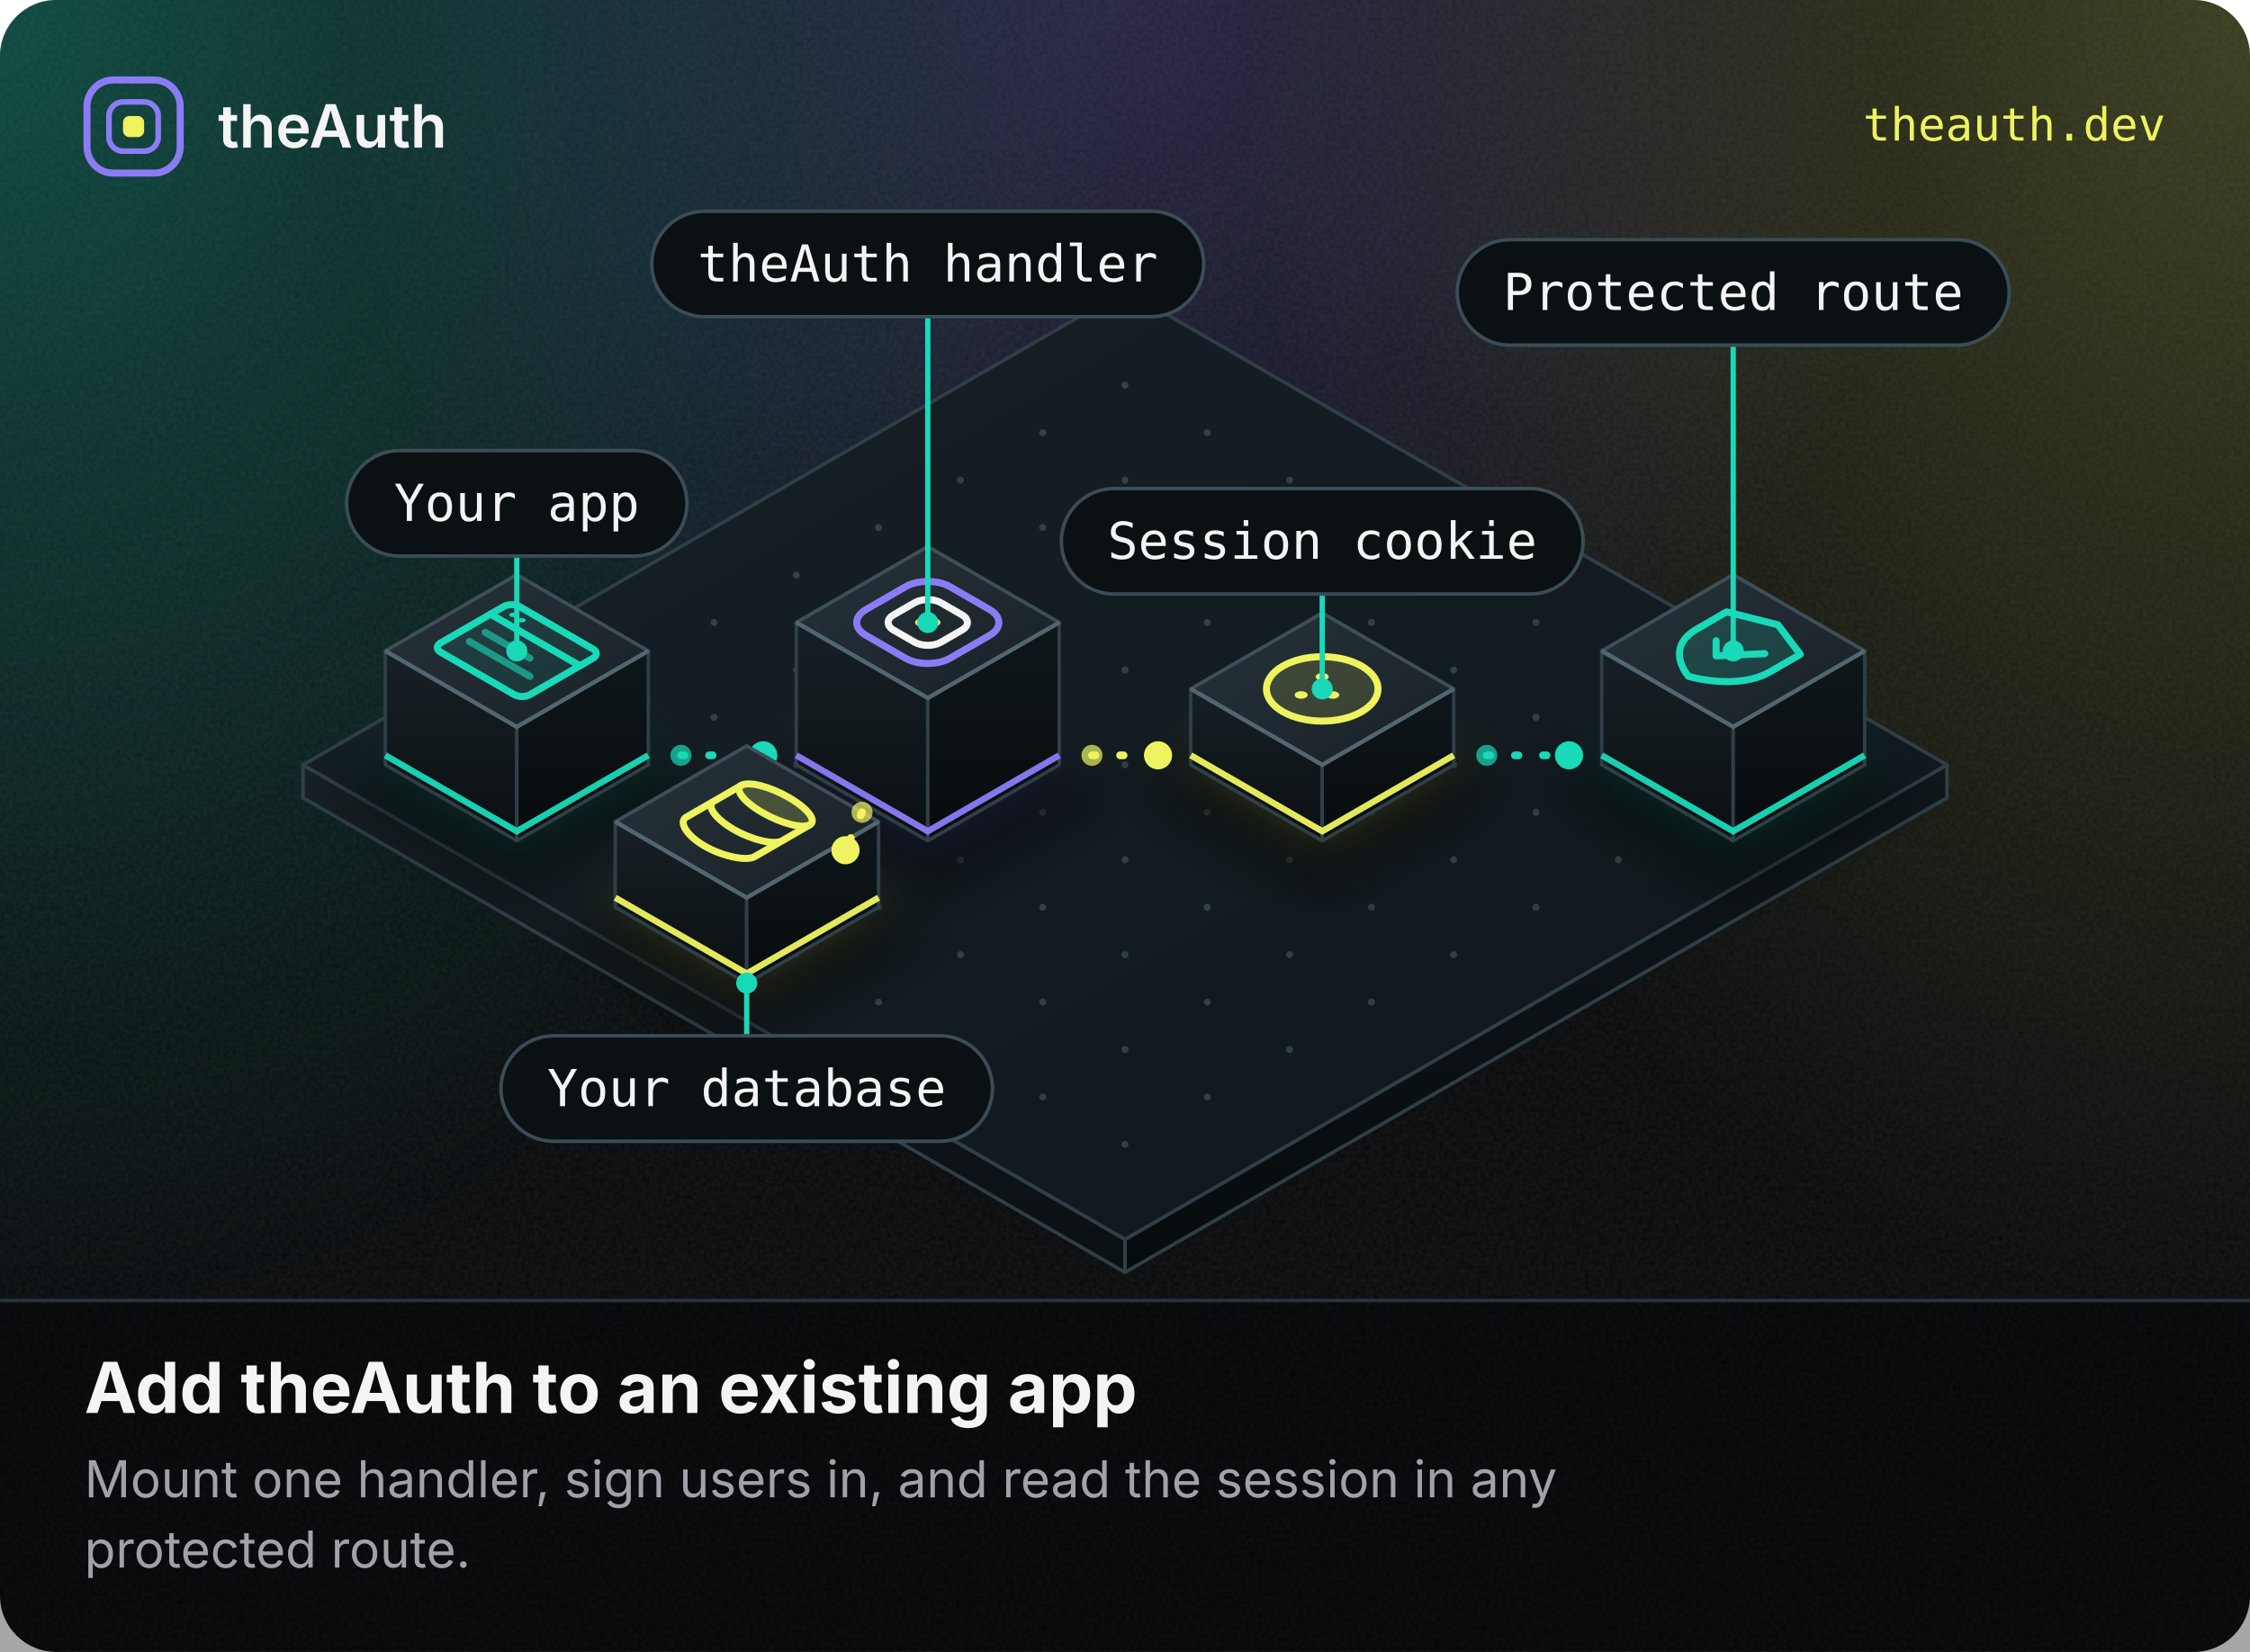
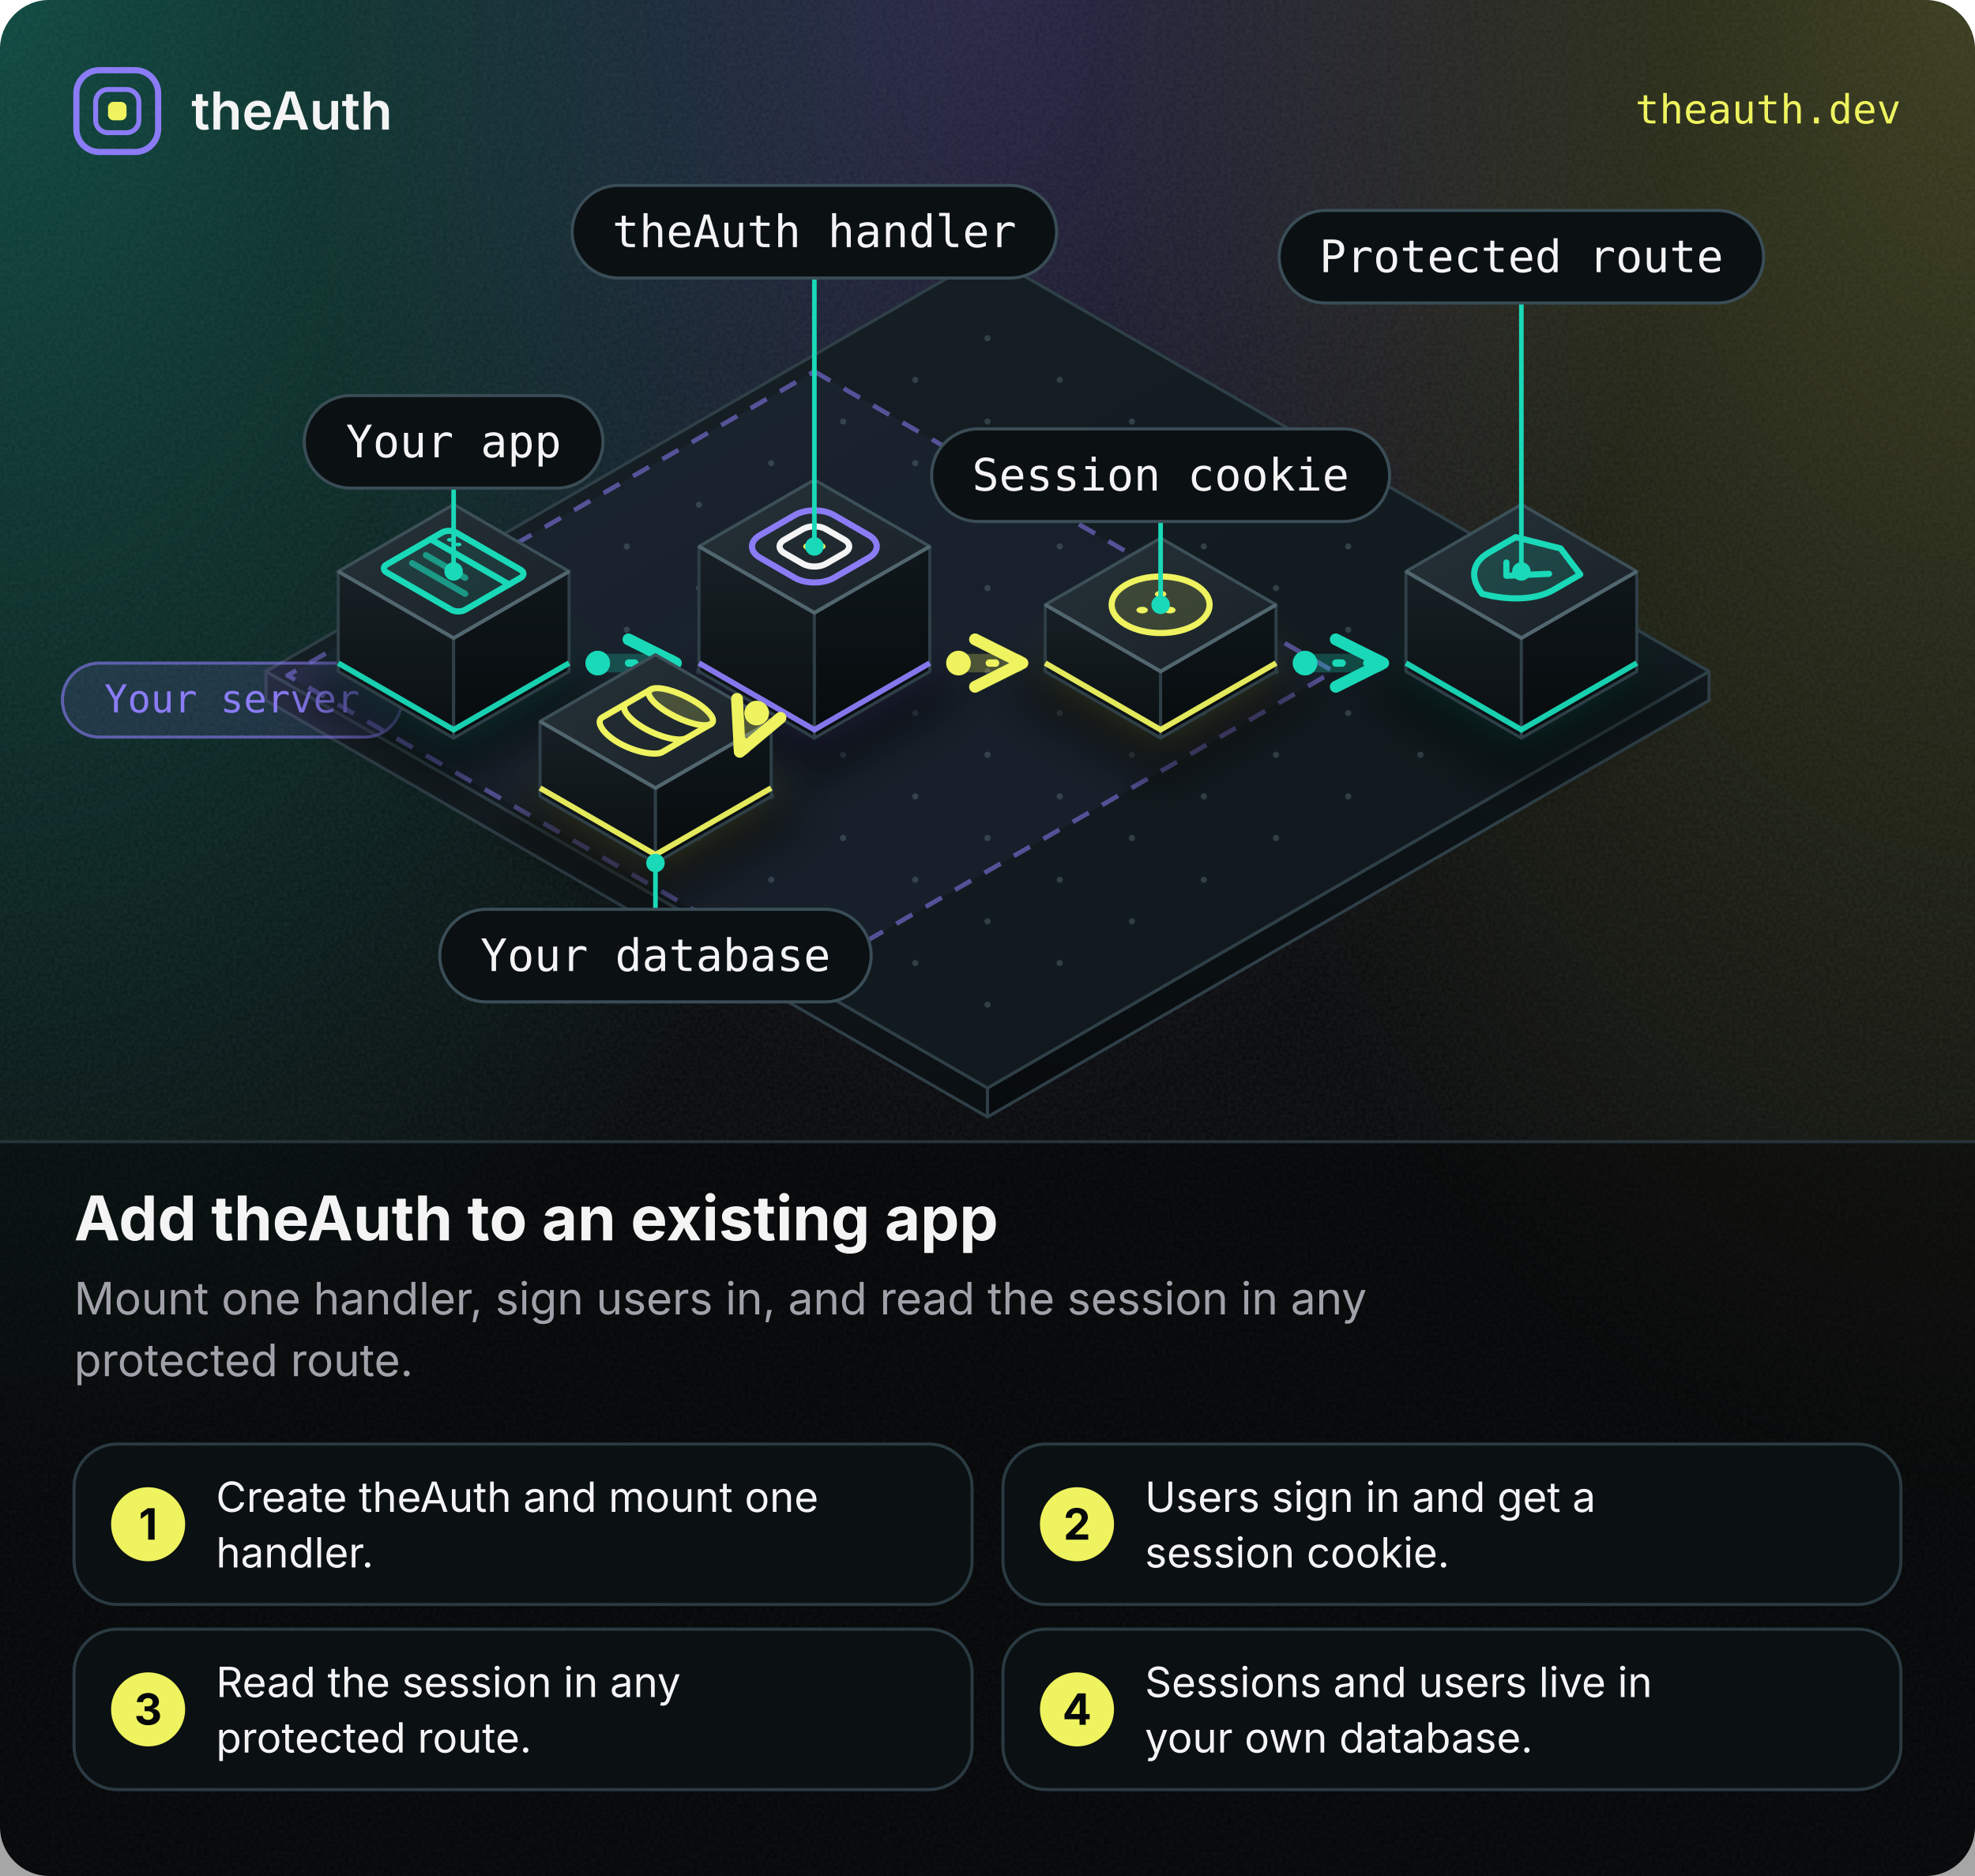
- <svg xmlns="http://www.w3.org/2000/svg" viewBox="0 0 640 470" preserveAspectRatio="xMidYMid meet" role="img" aria-labelledby="t d" font-family="Inter,ui-sans-serif,system-ui,-apple-system,Segoe UI,Roboto,sans-serif">
+ <svg xmlns="http://www.w3.org/2000/svg" viewBox="0 0 640 608" preserveAspectRatio="xMidYMid meet" role="img" aria-labelledby="t d" font-family="Inter,ui-sans-serif,system-ui,-apple-system,Segoe UI,Roboto,sans-serif">
  <defs>
-     <radialGradient id="g1" cx="0" cy="0" r="1" gradientUnits="userSpaceOnUse" gradientTransform="translate(0 0) scale(320 376)">
+     <radialGradient id="g1" cx="0" cy="0" r="1" gradientUnits="userSpaceOnUse" gradientTransform="translate(0 0) scale(320 486.4)">
      <stop stop-color="#19d9b8" stop-opacity=".30" />
      <stop offset="1" stop-color="#19d9b8" stop-opacity="0" />
    </radialGradient>
-     <radialGradient id="g2" cx="0" cy="0" r="1" gradientUnits="userSpaceOnUse" gradientTransform="translate(320 0) scale(224 282)">
+     <radialGradient id="g2" cx="0" cy="0" r="1" gradientUnits="userSpaceOnUse" gradientTransform="translate(320 0) scale(224 364.8)">
      <stop stop-color="#8b7cf6" stop-opacity=".24" />
      <stop offset="1" stop-color="#8b7cf6" stop-opacity="0" />
    </radialGradient>
-     <radialGradient id="g3" cx="0" cy="0" r="1" gradientUnits="userSpaceOnUse" gradientTransform="translate(640 0) scale(288 376)">
+     <radialGradient id="g3" cx="0" cy="0" r="1" gradientUnits="userSpaceOnUse" gradientTransform="translate(640 0) scale(288 486.4)">
      <stop stop-color="#eef35f" stop-opacity=".22" />
      <stop offset="1" stop-color="#eef35f" stop-opacity="0" />
    </radialGradient>
    <linearGradient id="tf" x1="0" y1="0" x2="1" y2="1">
      <stop stop-color="#27333a" />
      <stop offset="1" stop-color="#182025" />
    </linearGradient>
    <linearGradient id="lf" x1="0" y1="0" x2="0" y2="1">
      <stop stop-color="#172025" />
      <stop offset="1" stop-color="#0a0f12" />
    </linearGradient>
    <linearGradient id="rf" x1="0" y1="0" x2="0" y2="1">
      <stop stop-color="#0f171b" />
      <stop offset="1" stop-color="#070b0d" />
    </linearGradient>
    <linearGradient id="pf" x1="0" y1="0" x2="1" y2="1">
      <stop stop-color="#162026" />
      <stop offset="1" stop-color="#0f171b" />
    </linearGradient>
+     <marker id="mt" viewBox="0 0 10 10" refX="8" refY="5" markerWidth="8" markerHeight="8" orient="auto-start-reverse">
+       <path d="M1 1L9 5L1 9" fill="none" stroke="#19d9b8" stroke-width="2" stroke-linecap="round" stroke-linejoin="round" />
+     </marker>
+     <marker id="ml" viewBox="0 0 10 10" refX="8" refY="5" markerWidth="8" markerHeight="8" orient="auto-start-reverse">
+       <path d="M1 1L9 5L1 9" fill="none" stroke="#eef35f" stroke-width="2" stroke-linecap="round" stroke-linejoin="round" />
+     </marker>
+     <marker id="mp" viewBox="0 0 10 10" refX="8" refY="5" markerWidth="8" markerHeight="8" orient="auto-start-reverse">
+       <path d="M1 1L9 5L1 9" fill="none" stroke="#8b7cf6" stroke-width="2" stroke-linecap="round" stroke-linejoin="round" />
+     </marker>
+     <marker id="mr" viewBox="0 0 10 10" refX="8" refY="5" markerWidth="8" markerHeight="8" orient="auto-start-reverse">
+       <path d="M1 1L9 5L1 9" fill="none" stroke="#f87171" stroke-width="2" stroke-linecap="round" stroke-linejoin="round" />
+     </marker>
+     <style>.flow{animation:flow 1.8s linear infinite}@keyframes flow{to{stroke-dashoffset:-20}}@media (prefers-reduced-motion:reduce){.flow{animation:none}}</style>
    <filter id="bl" x="-30%" y="-30%" width="160%" height="160%">
      <feGaussianBlur stdDeviation="7" />
    </filter>
    <filter id="n" x="0" y="0" width="100%" height="100%">
      <feTurbulence type="fractalNoise" baseFrequency=".85" numOctaves="2" seed="11" stitchTiles="stitch" />
      <feColorMatrix values="0 0 0 0 1  0 0 0 0 1  0 0 0 0 1  0 0 0 .7 0" />
    </filter>
  </defs>
-   <rect width="640" height="470" rx="16" fill="#06080a" />
-   <rect width="640" height="470" rx="16" fill="url(#g1)" />
-   <rect width="640" height="470" rx="16" fill="url(#g2)" />
-   <rect width="640" height="470" rx="16" fill="url(#g3)" />
-   <rect width="640" height="470" rx="16" filter="url(#n)" opacity=".10" />
+   <rect width="640" height="608" rx="16" fill="#06080a" />
+   <rect width="640" height="608" rx="16" fill="url(#g1)" />
+   <rect width="640" height="608" rx="16" fill="url(#g2)" />
+   <rect width="640" height="608" rx="16" fill="url(#g3)" />
+   <rect width="640" height="608" rx="16" filter="url(#n)" opacity=".10" />
  <polygon points="86.2,227 320,362 320,352.6 86.2,217.6" fill="url(#lf)" stroke="#2f3f47" stroke-width="1" stroke-linejoin="round" />
  <polygon points="553.8,227 320,362 320,352.6 553.8,217.6" fill="url(#rf)" stroke="#2f3f47" stroke-width="1" stroke-linejoin="round" />
  <polygon points="320,82.6 553.8,217.6 320,352.6 86.2,217.6" fill="url(#pf)" stroke="#2f3f47" stroke-width="1" stroke-linejoin="round" />
  <circle cx="320" cy="109.6" r="1" fill="#46585f" opacity=".6" />
  <circle cx="296.6" cy="123.1" r="1" fill="#46585f" opacity=".6" />
  <circle cx="273.2" cy="136.6" r="1" fill="#46585f" opacity=".6" />
  <circle cx="249.9" cy="150.1" r="1" fill="#46585f" opacity=".6" />
  <circle cx="226.5" cy="163.6" r="1" fill="#46585f" opacity=".6" />
  <circle cx="203.1" cy="177.1" r="1" fill="#46585f" opacity=".6" />
  <circle cx="179.7" cy="190.6" r="1" fill="#46585f" opacity=".6" />
  <circle cx="156.3" cy="204.1" r="1" fill="#46585f" opacity=".6" />
  <circle cx="132.9" cy="217.6" r="1" fill="#46585f" opacity=".6" />
  <circle cx="343.4" cy="123.1" r="1" fill="#46585f" opacity=".6" />
  <circle cx="320" cy="136.6" r="1" fill="#46585f" opacity=".6" />
  <circle cx="296.6" cy="150.1" r="1" fill="#46585f" opacity=".6" />
  <circle cx="273.2" cy="163.6" r="1" fill="#46585f" opacity=".6" />
  <circle cx="249.9" cy="177.1" r="1" fill="#46585f" opacity=".6" />
  <circle cx="226.5" cy="190.6" r="1" fill="#46585f" opacity=".6" />
  <circle cx="203.1" cy="204.1" r="1" fill="#46585f" opacity=".6" />
  <circle cx="179.7" cy="217.6" r="1" fill="#46585f" opacity=".6" />
  <circle cx="156.3" cy="231.1" r="1" fill="#46585f" opacity=".6" />
  <circle cx="366.8" cy="136.6" r="1" fill="#46585f" opacity=".6" />
  <circle cx="343.4" cy="150.1" r="1" fill="#46585f" opacity=".6" />
  <circle cx="320" cy="163.6" r="1" fill="#46585f" opacity=".6" />
  <circle cx="296.6" cy="177.1" r="1" fill="#46585f" opacity=".6" />
  <circle cx="273.2" cy="190.6" r="1" fill="#46585f" opacity=".6" />
  <circle cx="249.9" cy="204.1" r="1" fill="#46585f" opacity=".6" />
  <circle cx="226.5" cy="217.6" r="1" fill="#46585f" opacity=".6" />
  <circle cx="203.1" cy="231.1" r="1" fill="#46585f" opacity=".6" />
  <circle cx="179.7" cy="244.6" r="1" fill="#46585f" opacity=".6" />
  <circle cx="390.1" cy="150.1" r="1" fill="#46585f" opacity=".6" />
  <circle cx="366.8" cy="163.6" r="1" fill="#46585f" opacity=".6" />
  <circle cx="343.4" cy="177.1" r="1" fill="#46585f" opacity=".6" />
  <circle cx="320" cy="190.6" r="1" fill="#46585f" opacity=".6" />
  <circle cx="296.6" cy="204.1" r="1" fill="#46585f" opacity=".6" />
  <circle cx="273.2" cy="217.6" r="1" fill="#46585f" opacity=".6" />
  <circle cx="249.9" cy="231.1" r="1" fill="#46585f" opacity=".6" />
  <circle cx="226.5" cy="244.6" r="1" fill="#46585f" opacity=".6" />
  <circle cx="203.1" cy="258.1" r="1" fill="#46585f" opacity=".6" />
  <circle cx="413.5" cy="163.6" r="1" fill="#46585f" opacity=".6" />
  <circle cx="390.1" cy="177.1" r="1" fill="#46585f" opacity=".6" />
  <circle cx="366.8" cy="190.6" r="1" fill="#46585f" opacity=".6" />
  <circle cx="343.4" cy="204.1" r="1" fill="#46585f" opacity=".6" />
  <circle cx="320" cy="217.6" r="1" fill="#46585f" opacity=".6" />
  <circle cx="296.6" cy="231.1" r="1" fill="#46585f" opacity=".6" />
  <circle cx="273.2" cy="244.6" r="1" fill="#46585f" opacity=".6" />
  <circle cx="249.9" cy="258.1" r="1" fill="#46585f" opacity=".6" />
  <circle cx="226.5" cy="271.6" r="1" fill="#46585f" opacity=".6" />
  <circle cx="436.9" cy="177.1" r="1" fill="#46585f" opacity=".6" />
  <circle cx="413.5" cy="190.6" r="1" fill="#46585f" opacity=".6" />
  <circle cx="390.1" cy="204.1" r="1" fill="#46585f" opacity=".6" />
  <circle cx="366.8" cy="217.6" r="1" fill="#46585f" opacity=".6" />
  <circle cx="343.4" cy="231.1" r="1" fill="#46585f" opacity=".6" />
  <circle cx="320" cy="244.6" r="1" fill="#46585f" opacity=".6" />
  <circle cx="296.6" cy="258.1" r="1" fill="#46585f" opacity=".6" />
  <circle cx="273.2" cy="271.6" r="1" fill="#46585f" opacity=".6" />
  <circle cx="249.9" cy="285.1" r="1" fill="#46585f" opacity=".6" />
  <circle cx="460.3" cy="190.6" r="1" fill="#46585f" opacity=".6" />
  <circle cx="436.9" cy="204.1" r="1" fill="#46585f" opacity=".6" />
  <circle cx="413.5" cy="217.6" r="1" fill="#46585f" opacity=".6" />
  <circle cx="390.1" cy="231.1" r="1" fill="#46585f" opacity=".6" />
  <circle cx="366.8" cy="244.6" r="1" fill="#46585f" opacity=".6" />
  <circle cx="343.4" cy="258.1" r="1" fill="#46585f" opacity=".6" />
  <circle cx="320" cy="271.6" r="1" fill="#46585f" opacity=".6" />
  <circle cx="296.6" cy="285.1" r="1" fill="#46585f" opacity=".6" />
  <circle cx="273.2" cy="298.6" r="1" fill="#46585f" opacity=".6" />
  <circle cx="483.7" cy="204.1" r="1" fill="#46585f" opacity=".6" />
  <circle cx="460.3" cy="217.6" r="1" fill="#46585f" opacity=".6" />
  <circle cx="436.9" cy="231.1" r="1" fill="#46585f" opacity=".6" />
  <circle cx="413.5" cy="244.6" r="1" fill="#46585f" opacity=".6" />
  <circle cx="390.1" cy="258.1" r="1" fill="#46585f" opacity=".6" />
  <circle cx="366.8" cy="271.6" r="1" fill="#46585f" opacity=".6" />
  <circle cx="343.4" cy="285.1" r="1" fill="#46585f" opacity=".6" />
  <circle cx="320" cy="298.6" r="1" fill="#46585f" opacity=".6" />
  <circle cx="296.6" cy="312.1" r="1" fill="#46585f" opacity=".6" />
  <circle cx="507.1" cy="217.6" r="1" fill="#46585f" opacity=".6" />
  <circle cx="483.7" cy="231.1" r="1" fill="#46585f" opacity=".6" />
  <circle cx="460.3" cy="244.6" r="1" fill="#46585f" opacity=".6" />
  <circle cx="436.9" cy="258.1" r="1" fill="#46585f" opacity=".6" />
  <circle cx="413.5" cy="271.6" r="1" fill="#46585f" opacity=".6" />
  <circle cx="390.1" cy="285.1" r="1" fill="#46585f" opacity=".6" />
  <circle cx="366.8" cy="298.6" r="1" fill="#46585f" opacity=".6" />
  <circle cx="343.4" cy="312.1" r="1" fill="#46585f" opacity=".6" />
  <circle cx="320" cy="325.6" r="1" fill="#46585f" opacity=".6" />
+   <polygon points="263.9,120.4 432.2,217.6 261.5,316.1 93.2,218.9" fill="#8b7cf6" fill-opacity=".05" stroke="#8b7cf6" stroke-opacity=".55" stroke-width="1.5" stroke-dasharray="6 5" stroke-linejoin="round" />
+   <rect x="20.2" y="214.9" width="110" height="24" rx="12" fill="#8b7cf6" fill-opacity=".14" stroke="#8b7cf6" stroke-opacity=".6" />
+   <text x="75.2" y="230.9" text-anchor="middle" font-size="12.5" fill="#8b7cf6" font-family="ui-monospace,JetBrains Mono,Menlo,Consolas,monospace">Your server</text>
  <polygon points="147,195.1 197.5,224.3 147,253.5 96.5,224.3" fill="#000" opacity=".6" filter="url(#bl)" />
  <polygon points="147,193.3 189.1,217.6 147,241.9 104.9,217.6" fill="#19d9b8" opacity=".16" filter="url(#bl)" />
  <polygon points="109.6,217.6 147,239.2 147,206.8 109.6,185.2" fill="url(#lf)" stroke="#2f3f47" stroke-width="1" stroke-linejoin="round" />
  <polygon points="184.4,217.6 147,239.2 147,206.8 184.4,185.2" fill="url(#rf)" stroke="#2f3f47" stroke-width="1" stroke-linejoin="round" />
  <polygon points="147,163.5 184.4,185.2 147,206.8 109.6,185.2" fill="url(#tf)" stroke="#3d5058" stroke-width="1" stroke-linejoin="round" />
  <polyline points="109.6,185.2 147,206.8 184.4,185.2" fill="none" stroke="#52666f" stroke-width="1.2" />
  <polyline points="109.6,214.9 147,236.5 184.4,214.9" fill="none" stroke="#19d9b8" stroke-width="1.8" opacity=".95" />
  <g transform="matrix(37.411 21.6 -37.411 21.6 147 163.5)" fill="none" stroke-width="2" stroke-linecap="round" stroke-linejoin="round" style="vector-effect:non-scaling-stroke">
    <rect vector-effect="non-scaling-stroke" x=".16" y=".2" width=".68" height=".6" rx=".06" fill="#19d9b8" fill-opacity=".1" stroke="#19d9b8" />
    <path vector-effect="non-scaling-stroke" d="M.16 .36H.84" stroke="#19d9b8" />
    <circle vector-effect="non-scaling-stroke" cx=".25" cy=".28" r=".02" fill="#19d9b8" stroke="none" />
    <circle vector-effect="non-scaling-stroke" cx=".32" cy=".28" r=".02" fill="#19d9b8" stroke="none" />
    <path vector-effect="non-scaling-stroke" d="M.26 .5H.6M.26 .62H.72" stroke="#19d9b8" stroke-opacity=".6" />
  </g>
  <polygon points="263.9,195.1 314.4,224.3 263.9,253.5 213.4,224.3" fill="#000" opacity=".6" filter="url(#bl)" />
  <polygon points="263.9,193.3 306,217.6 263.9,241.9 221.8,217.6" fill="#8b7cf6" opacity=".16" filter="url(#bl)" />
  <polygon points="226.5,217.6 263.9,239.2 263.9,198.6 226.5,177.1" fill="url(#lf)" stroke="#2f3f47" stroke-width="1" stroke-linejoin="round" />
  <polygon points="301.3,217.6 263.9,239.2 263.9,198.6 301.3,177.1" fill="url(#rf)" stroke="#2f3f47" stroke-width="1" stroke-linejoin="round" />
  <polygon points="263.9,155.5 301.3,177.1 263.9,198.6 226.5,177.1" fill="url(#tf)" stroke="#3d5058" stroke-width="1" stroke-linejoin="round" />
  <polyline points="226.5,177.1 263.9,198.6 301.3,177.1" fill="none" stroke="#52666f" stroke-width="1.2" />
  <polyline points="226.5,214.9 263.9,236.5 301.3,214.9" fill="none" stroke="#8b7cf6" stroke-width="1.8" opacity=".95" />
  <g transform="matrix(37.411 21.6 -37.411 21.6 263.9 155.5)" fill="none" stroke-width="2" stroke-linecap="round" stroke-linejoin="round" style="vector-effect:non-scaling-stroke">
    <rect vector-effect="non-scaling-stroke" x=".18" y=".18" width=".64" height=".64" rx=".17" fill="none" stroke="#8b7cf6" />
    <rect vector-effect="non-scaling-stroke" x=".32" y=".32" width=".36" height=".36" rx=".1" fill="none" stroke="#f4f4f5" />
    <rect vector-effect="non-scaling-stroke" x=".44" y=".44" width=".12" height=".12" rx=".04" fill="#eef35f" stroke="none" />
  </g>
  <polygon points="376.1,195.1 426.6,224.3 376.1,253.5 325.6,224.3" fill="#000" opacity=".6" filter="url(#bl)" />
  <polygon points="376.1,193.3 418.2,217.6 376.1,241.9 334,217.6" fill="#eef35f" opacity=".16" filter="url(#bl)" />
  <polygon points="338.7,217.6 376.1,239.2 376.1,217.6 338.7,196" fill="url(#lf)" stroke="#2f3f47" stroke-width="1" stroke-linejoin="round" />
  <polygon points="413.5,217.6 376.1,239.2 376.1,217.6 413.5,196" fill="url(#rf)" stroke="#2f3f47" stroke-width="1" stroke-linejoin="round" />
  <polygon points="376.1,174.4 413.5,196 376.1,217.6 338.7,196" fill="url(#tf)" stroke="#3d5058" stroke-width="1" stroke-linejoin="round" />
  <polyline points="338.7,196 376.1,217.6 413.5,196" fill="none" stroke="#52666f" stroke-width="1.2" />
  <polyline points="338.7,214.9 376.1,236.5 413.5,214.9" fill="none" stroke="#eef35f" stroke-width="1.8" opacity=".95" />
  <g transform="matrix(37.411 21.6 -37.411 21.6 376.1 174.4)" fill="none" stroke-width="2" stroke-linecap="round" stroke-linejoin="round" style="vector-effect:non-scaling-stroke">
    <circle vector-effect="non-scaling-stroke" cx=".5" cy=".5" r=".3" fill="#eef35f" fill-opacity=".14" stroke="#eef35f" />
    <circle vector-effect="non-scaling-stroke" cx=".42" cy=".42" r=".035" fill="#eef35f" stroke="none" />
    <circle vector-effect="non-scaling-stroke" cx=".58" cy=".5" r=".035" fill="#eef35f" stroke="none" />
    <circle vector-effect="non-scaling-stroke" cx=".46" cy=".62" r=".035" fill="#eef35f" stroke="none" />
  </g>
  <polygon points="493,195.1 543.5,224.3 493,253.5 442.5,224.3" fill="#000" opacity=".6" filter="url(#bl)" />
  <polygon points="493,193.3 535.1,217.6 493,241.9 450.9,217.6" fill="#19d9b8" opacity=".16" filter="url(#bl)" />
  <polygon points="455.6,217.6 493,239.2 493,206.8 455.6,185.2" fill="url(#lf)" stroke="#2f3f47" stroke-width="1" stroke-linejoin="round" />
  <polygon points="530.4,217.6 493,239.2 493,206.8 530.4,185.2" fill="url(#rf)" stroke="#2f3f47" stroke-width="1" stroke-linejoin="round" />
  <polygon points="493,163.5 530.4,185.2 493,206.8 455.6,185.2" fill="url(#tf)" stroke="#3d5058" stroke-width="1" stroke-linejoin="round" />
  <polyline points="455.6,185.2 493,206.8 530.4,185.2" fill="none" stroke="#52666f" stroke-width="1.2" />
  <polyline points="455.6,214.9 493,236.5 530.4,214.9" fill="none" stroke="#19d9b8" stroke-width="1.8" opacity=".95" />
  <g transform="matrix(37.411 21.6 -37.411 21.6 493 163.5)" fill="none" stroke-width="2" stroke-linecap="round" stroke-linejoin="round" style="vector-effect:non-scaling-stroke">
    <path vector-effect="non-scaling-stroke" d="M.5 .16L.78 .27V.5C.78 .66 .66 .78 .5 .84C.34 .78 .22 .66 .22 .5V.27Z" fill="#19d9b8" fill-opacity=".16" stroke="#19d9b8" />
    <path vector-effect="non-scaling-stroke" d="M.37 .5L.47 .6L.64 .4" fill="none" stroke="#19d9b8" />
  </g>
-   <polyline points="193.7,214.9 217.1,214.9" fill="none" stroke="#19d9b8" stroke-width="2.2" stroke-dasharray="1 7" stroke-linecap="round" stroke-linejoin="round" />
-   <circle cx="217.1" cy="214.9" r="4" fill="#19d9b8" />
-   <circle cx="193.7" cy="214.9" r="3" fill="#19d9b8" opacity=".7" />
-   <polyline points="310.6,214.9 329.4,214.9" fill="none" stroke="#eef35f" stroke-width="2.2" stroke-dasharray="1 7" stroke-linecap="round" stroke-linejoin="round" />
-   <circle cx="329.4" cy="214.9" r="4" fill="#eef35f" />
-   <circle cx="310.6" cy="214.9" r="3" fill="#eef35f" opacity=".7" />
-   <polyline points="422.9,214.9 446.3,214.9" fill="none" stroke="#19d9b8" stroke-width="2.2" stroke-dasharray="1 7" stroke-linecap="round" stroke-linejoin="round" />
-   <circle cx="446.3" cy="214.9" r="4" fill="#19d9b8" />
-   <circle cx="422.9" cy="214.9" r="3" fill="#19d9b8" opacity=".7" />
+   <polyline points="193.7,214.9 217.1,214.9" fill="none" stroke="#19d9b8" stroke-opacity=".25" stroke-width="6" stroke-linecap="round" stroke-linejoin="round" />
+   <polyline class="flow" points="193.7,214.9 217.1,214.9" fill="none" stroke="#19d9b8" stroke-width="2.4" stroke-dasharray="2 8" stroke-linecap="round" stroke-linejoin="round" marker-end="url(#mt)" />
+   <circle cx="193.7" cy="214.9" r="4" fill="#19d9b8" />
+   <polyline points="310.6,214.9 329.4,214.9" fill="none" stroke="#eef35f" stroke-opacity=".25" stroke-width="6" stroke-linecap="round" stroke-linejoin="round" />
+   <polyline class="flow" points="310.6,214.9 329.4,214.9" fill="none" stroke="#eef35f" stroke-width="2.4" stroke-dasharray="2 8" stroke-linecap="round" stroke-linejoin="round" marker-end="url(#ml)" />
+   <circle cx="310.6" cy="214.9" r="4" fill="#eef35f" />
+   <polyline points="422.9,214.9 446.3,214.9" fill="none" stroke="#19d9b8" stroke-opacity=".25" stroke-width="6" stroke-linecap="round" stroke-linejoin="round" />
+   <polyline class="flow" points="422.9,214.9 446.3,214.9" fill="none" stroke="#19d9b8" stroke-width="2.4" stroke-dasharray="2 8" stroke-linecap="round" stroke-linejoin="round" marker-end="url(#mt)" />
+   <circle cx="422.9" cy="214.9" r="4" fill="#19d9b8" />
  <polygon points="212.4,235.6 262.9,264.8 212.4,294 161.9,264.8" fill="#000" opacity=".6" filter="url(#bl)" />
  <polygon points="212.4,233.8 254.5,258.1 212.4,282.3 170.4,258.1" fill="#eef35f" opacity=".16" filter="url(#bl)" />
  <polygon points="175,258.1 212.4,279.7 212.4,255.4 175,233.8" fill="url(#lf)" stroke="#2f3f47" stroke-width="1" stroke-linejoin="round" />
  <polygon points="249.9,258.1 212.4,279.7 212.4,255.4 249.9,233.8" fill="url(#rf)" stroke="#2f3f47" stroke-width="1" stroke-linejoin="round" />
  <polygon points="212.4,212.2 249.9,233.8 212.4,255.4 175,233.8" fill="url(#tf)" stroke="#3d5058" stroke-width="1" stroke-linejoin="round" />
  <polyline points="175,233.8 212.4,255.4 249.9,233.8" fill="none" stroke="#52666f" stroke-width="1.2" />
  <polyline points="175,255.4 212.4,277 249.9,255.4" fill="none" stroke="#eef35f" stroke-width="1.8" opacity=".95" />
  <g transform="matrix(37.411 21.6 -37.411 21.6 212.4 212.2)" fill="none" stroke-width="2" stroke-linecap="round" stroke-linejoin="round" style="vector-effect:non-scaling-stroke">
    <ellipse vector-effect="non-scaling-stroke" cx=".5" cy=".28" rx=".26" ry=".1" fill="#eef35f" fill-opacity=".2" stroke="#eef35f" />
    <path vector-effect="non-scaling-stroke" d="M.24 .28V.7C.24 .76 .36 .82 .5 .82S.76 .76 .76 .7V.28M.24 .49C.24 .55 .36 .6 .5 .6S.76 .55 .76 .49" stroke="#eef35f" />
  </g>
-   <polyline points="245.2,231.1 240.5,241.9" fill="none" stroke="#eef35f" stroke-width="2.2" stroke-dasharray="1 7" stroke-linecap="round" stroke-linejoin="round" />
-   <circle cx="240.5" cy="241.9" r="4" fill="#eef35f" />
-   <circle cx="245.2" cy="231.1" r="3" fill="#eef35f" opacity=".7" />
+   <polyline points="245.2,231.1 240.5,241.9" fill="none" stroke="#eef35f" stroke-opacity=".25" stroke-width="6" stroke-linecap="round" stroke-linejoin="round" />
+   <polyline class="flow" points="245.2,231.1 240.5,241.9" fill="none" stroke="#eef35f" stroke-width="2.4" stroke-dasharray="2 8" stroke-linecap="round" stroke-linejoin="round" marker-end="url(#ml)" />
+   <circle cx="245.2" cy="231.1" r="4" fill="#eef35f" />
  <line x1="147" y1="158.2" x2="147" y2="185.2" stroke="#19d9b8" stroke-width="1.5" />
  <circle cx="147" cy="185.2" r="3" fill="#19d9b8" />
  <rect x="98.6" y="128.2" width="96.8" height="30" rx="15" fill="#0b1013" stroke="#3a4d56" />
  <text x="147" y="148.2" text-anchor="middle" font-size="14.5" fill="#f4f4f5" font-family="ui-monospace,JetBrains Mono,Menlo,Consolas,monospace">Your app</text>
  <line x1="263.9" y1="90.1" x2="263.9" y2="177.1" stroke="#19d9b8" stroke-width="1.5" />
  <circle cx="263.9" cy="177.1" r="3" fill="#19d9b8" />
  <rect x="185.4" y="60.1" width="157" height="30" rx="15" fill="#0b1013" stroke="#3a4d56" />
  <text x="263.9" y="80.1" text-anchor="middle" font-size="14.5" fill="#f4f4f5" font-family="ui-monospace,JetBrains Mono,Menlo,Consolas,monospace">theAuth handler</text>
  <line x1="376.1" y1="169" x2="376.1" y2="196" stroke="#19d9b8" stroke-width="1.5" />
  <circle cx="376.1" cy="196" r="3" fill="#19d9b8" />
  <rect x="301.9" y="139" width="148.4" height="30" rx="15" fill="#0b1013" stroke="#3a4d56" />
  <text x="376.1" y="159" text-anchor="middle" font-size="14.5" fill="#f4f4f5" font-family="ui-monospace,JetBrains Mono,Menlo,Consolas,monospace">Session cookie</text>
  <line x1="493" y1="98.2" x2="493" y2="185.2" stroke="#19d9b8" stroke-width="1.5" />
  <circle cx="493" cy="185.2" r="3" fill="#19d9b8" />
  <rect x="414.5" y="68.2" width="157" height="30" rx="15" fill="#0b1013" stroke="#3a4d56" />
  <text x="493" y="88.2" text-anchor="middle" font-size="14.5" fill="#f4f4f5" font-family="ui-monospace,JetBrains Mono,Menlo,Consolas,monospace">Protected route</text>
  <line x1="212.4" y1="279.7" x2="212.4" y2="294.7" stroke="#19d9b8" stroke-width="1.5" />
  <circle cx="212.4" cy="279.7" r="3" fill="#19d9b8" />
  <rect x="142.5" y="294.7" width="139.8" height="30" rx="15" fill="#0b1013" stroke="#3a4d56" />
  <text x="212.4" y="314.7" text-anchor="middle" font-size="14.5" fill="#f4f4f5" font-family="ui-monospace,JetBrains Mono,Menlo,Consolas,monospace">Your database</text>
  <g transform="translate(24 22)">
    <rect x=".75" y=".75" width="26.5" height="26.5" rx="7.5" fill="none" stroke="#8b7cf6" stroke-width="2" />
    <rect x="7" y="7" width="14" height="14" rx="4" fill="none" stroke="#8b7cf6" stroke-width="1.6" />
    <rect x="11" y="11" width="6" height="6" rx="1.8" fill="#eef35f" />
    <text x="38" y="20" font-size="17" font-weight="600" fill="#f4f4f5">theAuth</text>
  </g>
-   <rect x="0" y="370" width="640" height="100" fill="#000" opacity=".35" />
+   <rect x="0" y="370" width="640" height="238" fill="#000" opacity=".35" />
  <line x1="0" y1="370" x2="640" y2="370" stroke="#26343b" />
  <text x="24" y="402" font-size="20" font-weight="650" fill="#f4f4f5">Add theAuth to an existing app</text>
  <text x="24" y="426" font-size="14.5" fill="#a1a1aa">Mount one handler, sign users in, and read the session in any</text>
  <text x="24" y="446" font-size="14.5" fill="#a1a1aa">protected route.</text>
+   <rect x="24" y="468" width="291" height="52" rx="14" fill="#0b1013" stroke="#2a3a42" />
+   <circle cx="48" cy="494" r="12" fill="#eef35f" />
+   <text x="48" y="499" text-anchor="middle" font-size="14" font-weight="700" fill="#06080a">1</text>
+   <text x="70" y="490" font-size="13.5" fill="#f4f4f5">Create theAuth and mount one</text>
+   <text x="70" y="508" font-size="13.5" fill="#f4f4f5">handler.</text>
+   <rect x="325" y="468" width="291" height="52" rx="14" fill="#0b1013" stroke="#2a3a42" />
+   <circle cx="349" cy="494" r="12" fill="#eef35f" />
+   <text x="349" y="499" text-anchor="middle" font-size="14" font-weight="700" fill="#06080a">2</text>
+   <text x="371" y="490" font-size="13.5" fill="#f4f4f5">Users sign in and get a</text>
+   <text x="371" y="508" font-size="13.5" fill="#f4f4f5">session cookie.</text>
+   <rect x="24" y="528" width="291" height="52" rx="14" fill="#0b1013" stroke="#2a3a42" />
+   <circle cx="48" cy="554" r="12" fill="#eef35f" />
+   <text x="48" y="559" text-anchor="middle" font-size="14" font-weight="700" fill="#06080a">3</text>
+   <text x="70" y="550" font-size="13.5" fill="#f4f4f5">Read the session in any</text>
+   <text x="70" y="568" font-size="13.5" fill="#f4f4f5">protected route.</text>
+   <rect x="325" y="528" width="291" height="52" rx="14" fill="#0b1013" stroke="#2a3a42" />
+   <circle cx="349" cy="554" r="12" fill="#eef35f" />
+   <text x="349" y="559" text-anchor="middle" font-size="14" font-weight="700" fill="#06080a">4</text>
+   <text x="371" y="550" font-size="13.5" fill="#f4f4f5">Sessions and users live in</text>
+   <text x="371" y="568" font-size="13.5" fill="#f4f4f5">your own database.</text>
  <text x="616" y="40" text-anchor="end" font-size="13" fill="#eef35f" font-family="ui-monospace,JetBrains Mono,Menlo,Consolas,monospace">theauth.dev</text>
</svg>
